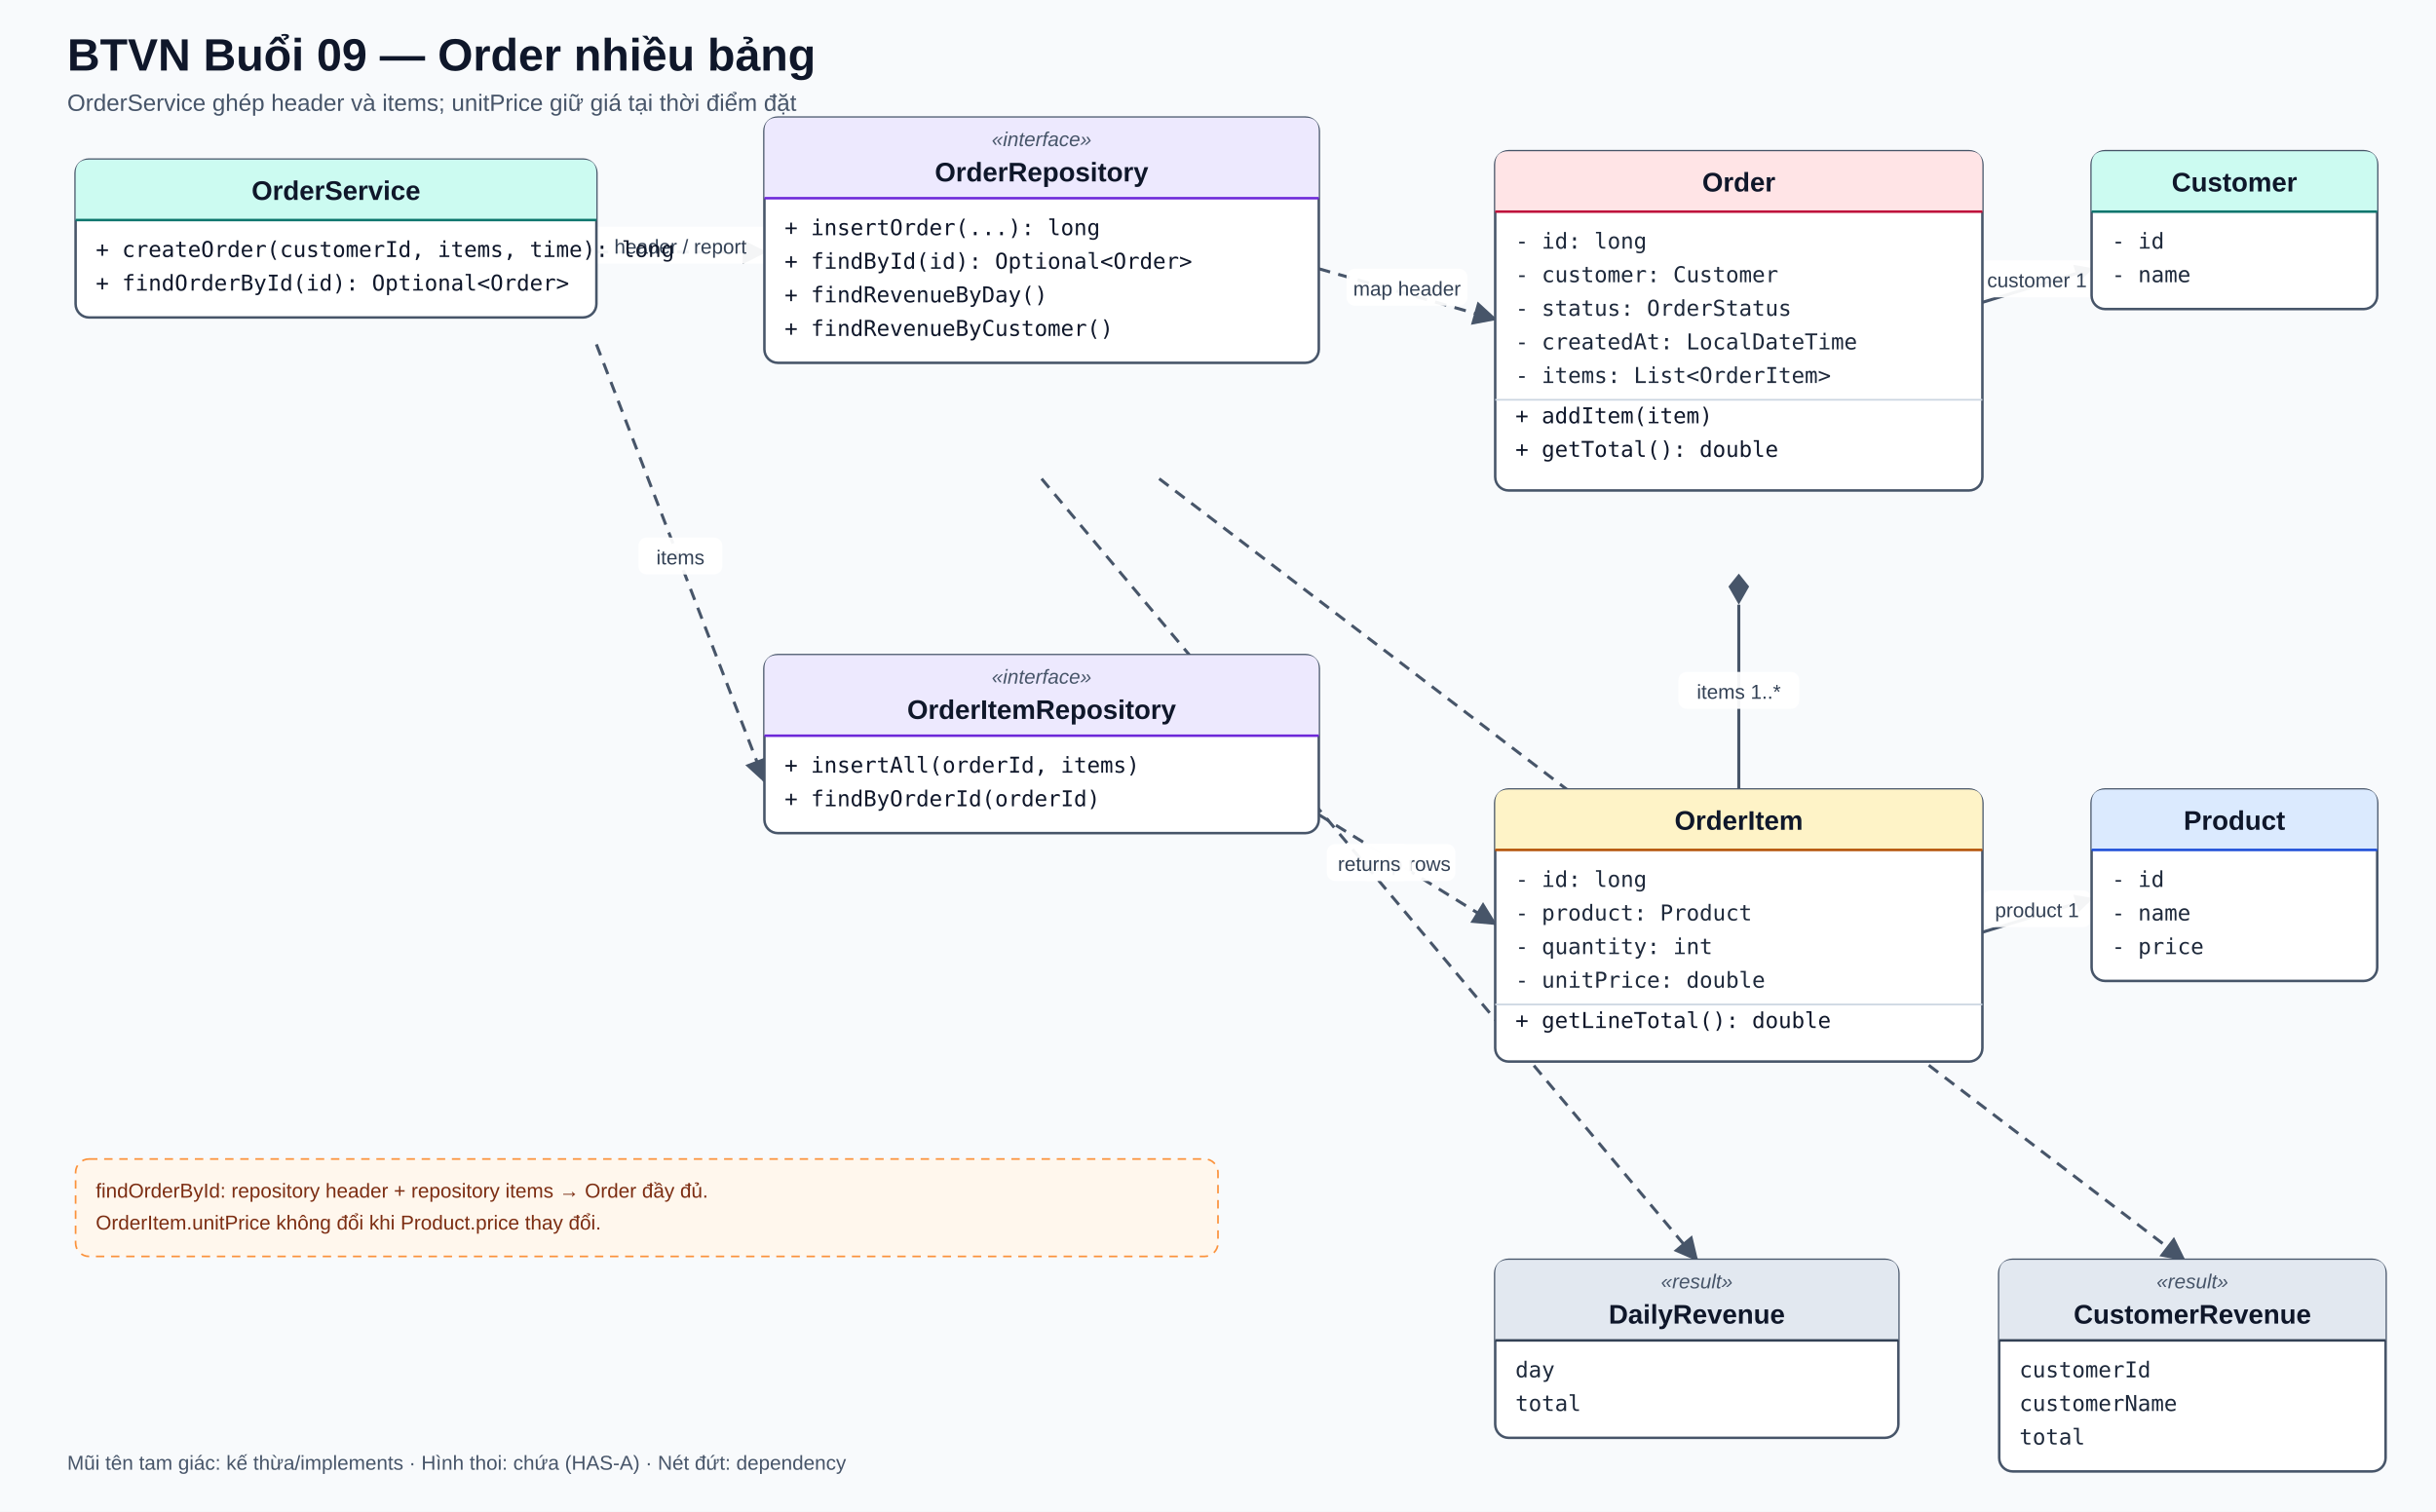
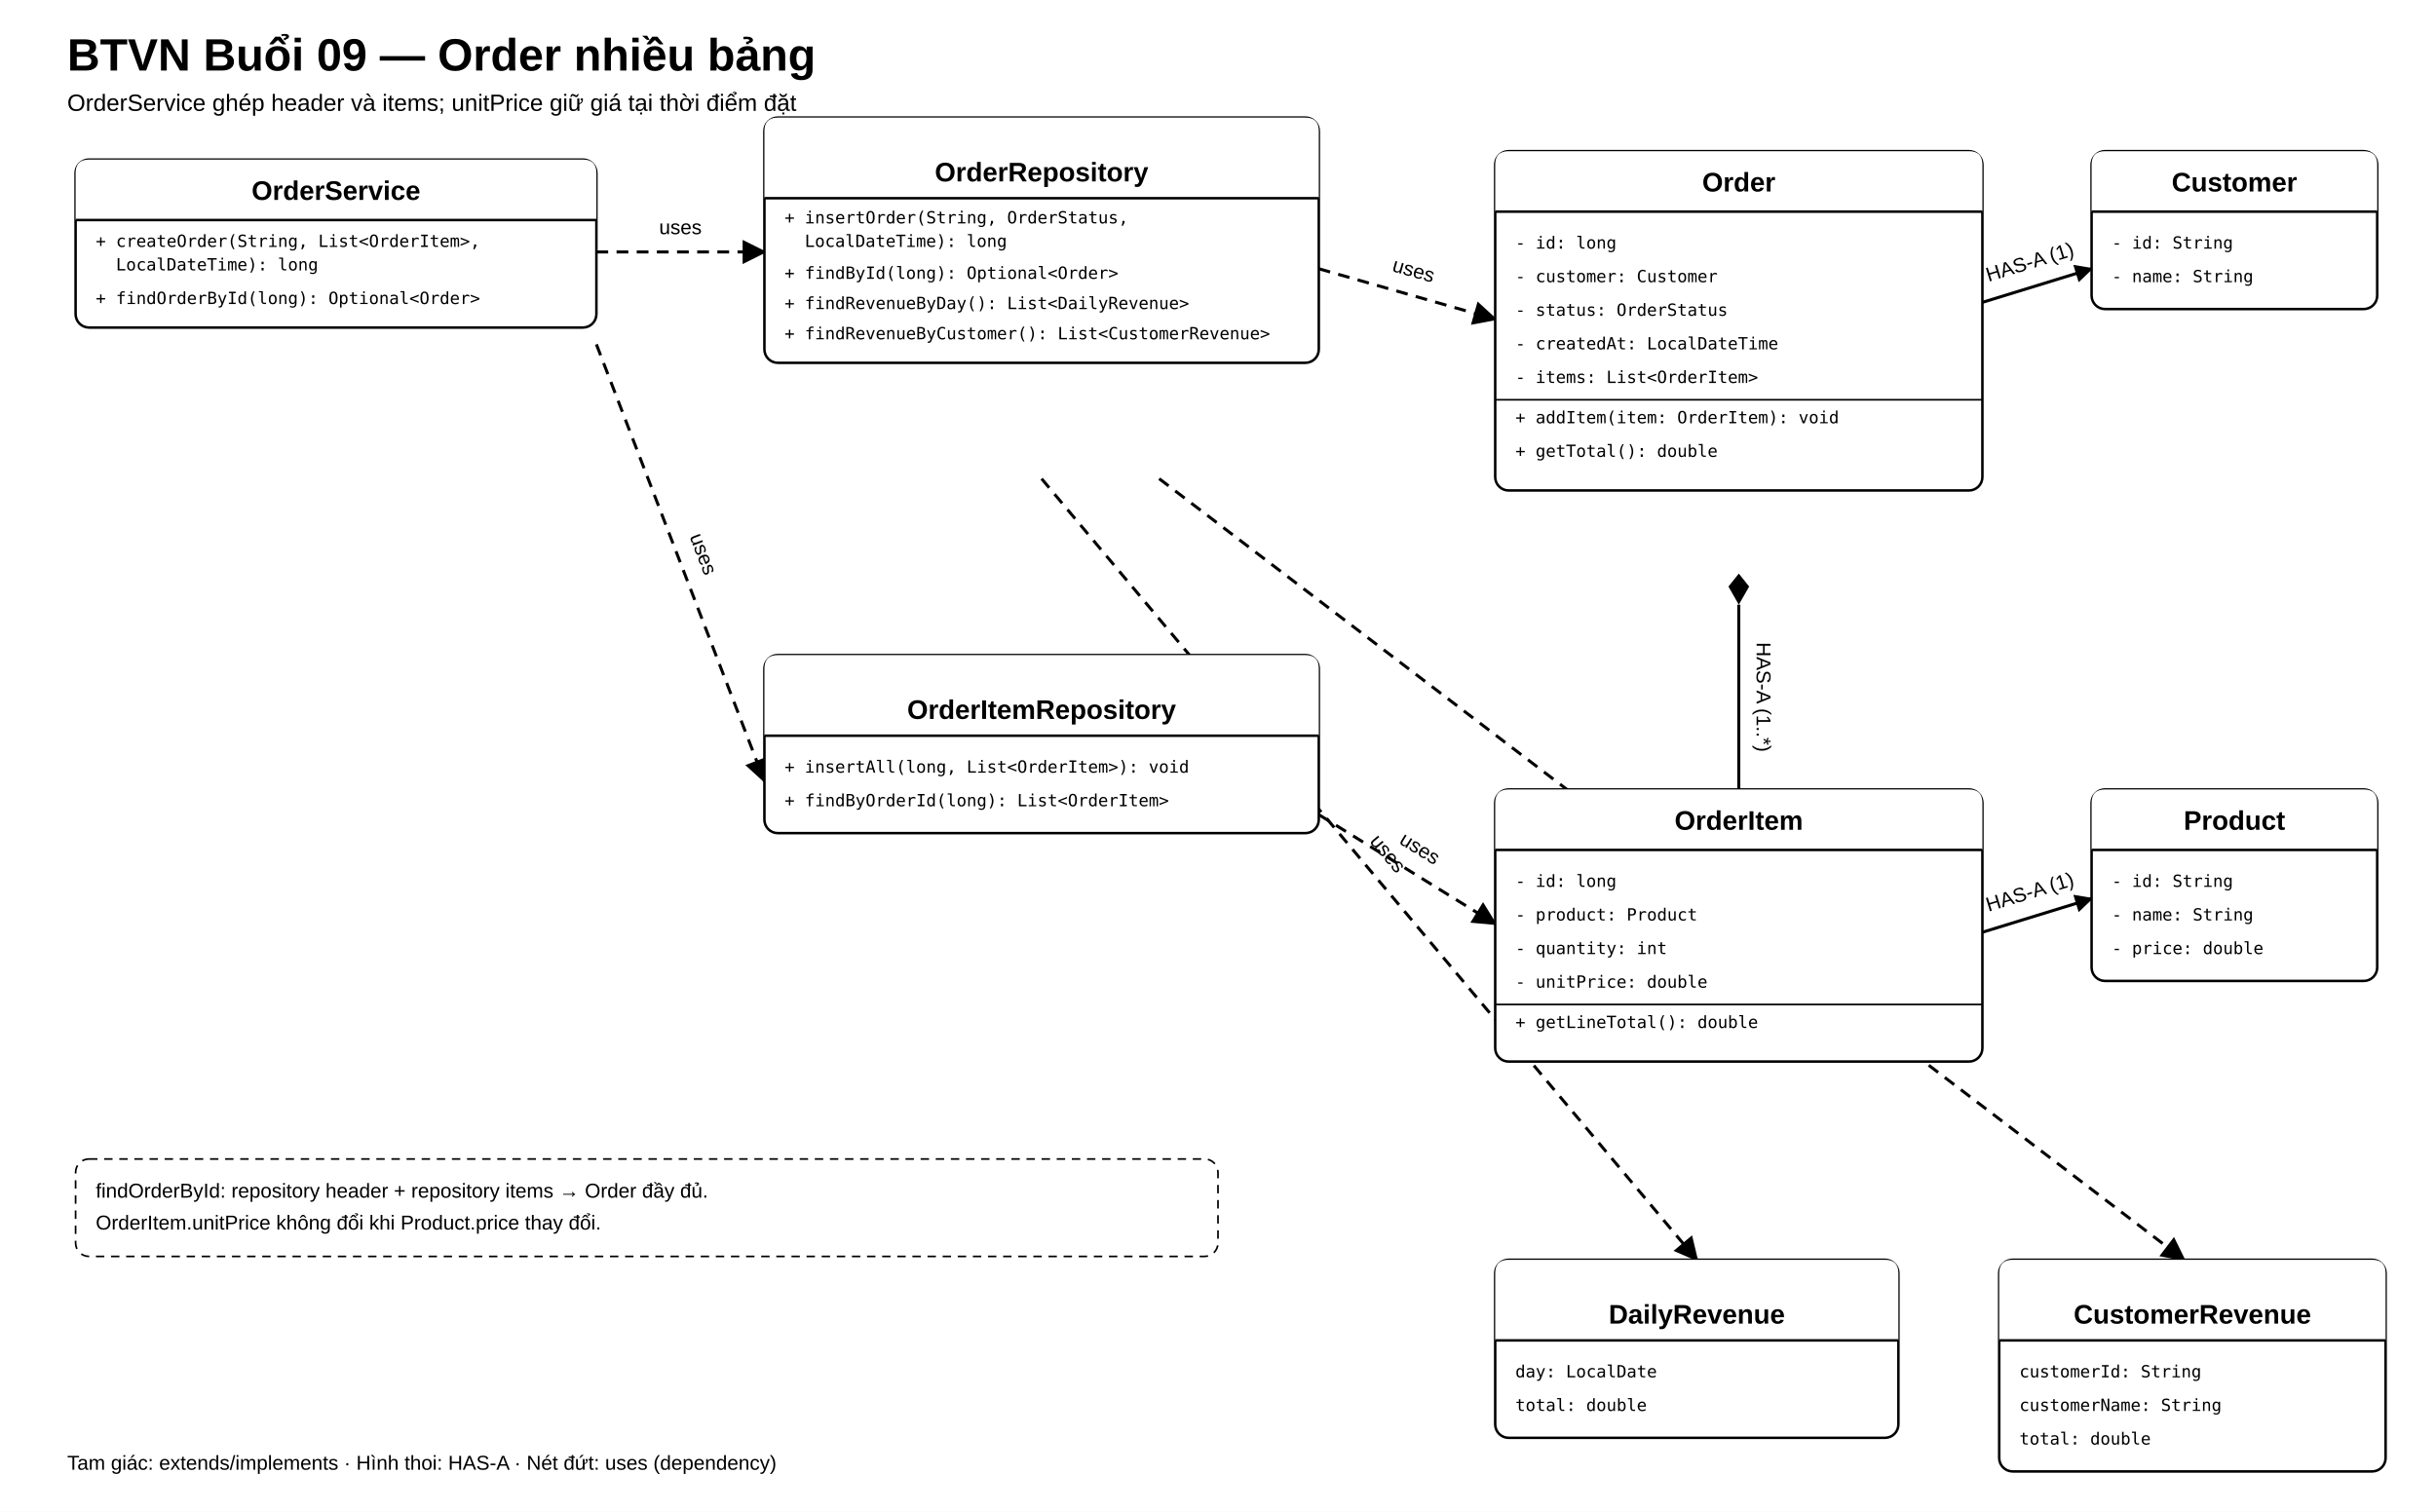
<svg xmlns="http://www.w3.org/2000/svg" width="1450" height="900" viewBox="0 0 1450 900" role="img" aria-labelledby="title desc">
  <defs>
    <marker id="arrow" viewBox="0 0 10 10" refX="9" refY="5" markerWidth="8" markerHeight="8" orient="auto">
-       <path d="M 0 0 L 10 5 L 0 10 z" fill="#475569" />
+       <path d="M 0 0 L 10 5 L 0 10 z" fill="#000000" />
    </marker>
    <marker id="arrowSmall" viewBox="0 0 10 10" refX="9" refY="5" markerWidth="6" markerHeight="6" orient="auto">
-       <path d="M 0 0 L 10 5 L 0 10 z" fill="#475569" />
+       <path d="M 0 0 L 10 5 L 0 10 z" fill="#000000" />
    </marker>
    <marker id="triangle" viewBox="0 0 12 12" refX="11" refY="6" markerWidth="11" markerHeight="11" orient="auto">
-       <path d="M 1 1 L 11 6 L 1 11 z" fill="#FFFFFF" stroke="#475569" stroke-width="1.3" />
+       <path d="M 1 1 L 11 6 L 1 11 z" fill="#FFFFFF" stroke="#000000" stroke-width="1.3" />
    </marker>
    <marker id="diamond" viewBox="0 0 14 10" refX="13" refY="5" markerWidth="12" markerHeight="10" orient="auto">
-       <path d="M 1 5 L 6 1 L 13 5 L 6 9 z" fill="#475569" />
+       <path d="M 1 5 L 6 1 L 13 5 L 6 9 z" fill="#000000" />
    </marker>
  </defs>
  <style>
-     .title { font: 700 27px Arial, sans-serif; fill: #0F172A; }
-     .subtitle { font: 14px Arial, sans-serif; fill: #475569; }
-     .class-title { font: 700 16px Arial, sans-serif; fill: #0F172A; }
-     .stereotype { font: italic 12px Arial, sans-serif; fill: #475569; }
-     .member { font: 13px Consolas, monospace; fill: #1E293B; }
-     .method { fill: #0F172A; }
-     .edge-label { font: 12px Arial, sans-serif; fill: #334155; }
-     .note { font: 12px Arial, sans-serif; fill: #7C2D12; }
-     .legend { font: 12px Arial, sans-serif; fill: #475569; }
+     .title { font: 700 27px Arial, sans-serif; fill: #000000; }
+     .subtitle { font: 14px Arial, sans-serif; fill: #000000; }
+     .class-title { font: 700 16px Arial, sans-serif; fill: #000000; }
+     .member { font: 10px Consolas, monospace; fill: #000000; }
+     .method { fill: #000000; }
+     .edge-label { font: 12px Arial, sans-serif; fill: #000000; }
+     .note { font: 12px Arial, sans-serif; fill: #000000; }
+     .legend { font: 12px Arial, sans-serif; fill: #000000; }
  </style>
-   <rect width="100%" height="100%" fill="#F8FAFC" />
+   <rect width="100%" height="100%" fill="#FFFFFF" />
  <text x="40" y="42" class="title">BTVN Buổi 09 — Order nhiều bảng</text>
  <text x="40" y="66" class="subtitle">OrderService ghép header và items; unitPrice giữ giá tại thời điểm đặt</text>
-   <path d="M 355 150 L 455 150" fill="none" stroke="#475569" stroke-width="1.8" stroke-dasharray="7 5" marker-end="url(#arrow)" />
-   <rect x="351" y="135" width="108" height="22" rx="5" fill="#FFFFFF" opacity="0.94" />
-   <text x="405" y="151" text-anchor="middle" class="edge-label">header / report</text>
-   <path d="M 355 205 L 455 465" fill="none" stroke="#475569" stroke-width="1.8" stroke-dasharray="7 5" marker-end="url(#arrow)" />
-   <rect x="380" y="320" width="50" height="22" rx="5" fill="#FFFFFF" opacity="0.94" />
-   <text x="405" y="336" text-anchor="middle" class="edge-label">items</text>
-   <path d="M 785 160 L 890 190" fill="none" stroke="#475569" stroke-width="1.8" stroke-dasharray="7 5" marker-end="url(#arrow)" />
-   <rect x="801.5" y="160" width="72" height="22" rx="5" fill="#FFFFFF" opacity="0.94" />
-   <text x="837.5" y="176" text-anchor="middle" class="edge-label">map header</text>
-   <path d="M 785 485 L 890 550" fill="none" stroke="#475569" stroke-width="1.8" stroke-dasharray="7 5" marker-end="url(#arrow)" />
-   <rect x="808.7" y="502.5" width="57.6" height="22" rx="5" fill="#FFFFFF" opacity="0.94" />
-   <text x="837.5" y="518.5" text-anchor="middle" class="edge-label">map rows</text>
-   <path d="M 1180 180 L 1245 160" fill="none" stroke="#475569" stroke-width="1.8" marker-end="url(#arrowSmall)" />
-   <rect x="1176.5" y="155" width="72" height="22" rx="5" fill="#FFFFFF" opacity="0.94" />
-   <text x="1212.5" y="171" text-anchor="middle" class="edge-label">customer 1</text>
-   <path d="M 1035 360 L 1035 470" fill="none" stroke="#475569" stroke-width="1.8" marker-start="url(#diamond)" />
-   <rect x="999" y="400" width="72" height="22" rx="5" fill="#FFFFFF" opacity="0.94" />
-   <text x="1035" y="416" text-anchor="middle" class="edge-label">items 1..*</text>
-   <path d="M 1180 555 L 1245 535" fill="none" stroke="#475569" stroke-width="1.8" marker-end="url(#arrowSmall)" />
-   <rect x="1180.1" y="530" width="64.8" height="22" rx="5" fill="#FFFFFF" opacity="0.94" />
-   <text x="1212.5" y="546" text-anchor="middle" class="edge-label">product 1</text>
-   <path d="M 620 285 L 1010 750" fill="none" stroke="#475569" stroke-width="1.8" stroke-dasharray="7 5" marker-end="url(#arrow)" />
-   <rect x="789.8" y="502.5" width="50.4" height="22" rx="5" fill="#FFFFFF" opacity="0.94" />
-   <text x="815" y="518.5" text-anchor="middle" class="edge-label">returns</text>
-   <path d="M 690 285 L 1300 750" fill="none" stroke="#475569" stroke-width="1.8" stroke-dasharray="7 5" marker-end="url(#arrow)" />
-   <rect x="969.8" y="502.5" width="50.4" height="22" rx="5" fill="#FFFFFF" opacity="0.94" />
-   <text x="995" y="518.5" text-anchor="middle" class="edge-label">returns</text>
+   <path d="M 355 150 L 455 150" fill="none" stroke="#000000" stroke-width="1.8" stroke-dasharray="7 5" marker-end="url(#arrow)" />
+   <text x="405.0" y="136.0" text-anchor="middle" dominant-baseline="middle" transform="rotate(0.0 405.0 136.0)" class="edge-label">uses</text>
+   <path d="M 355 205 L 455 465" fill="none" stroke="#000000" stroke-width="1.8" stroke-dasharray="7 5" marker-end="url(#arrow)" />
+   <text x="418.1" y="330.0" text-anchor="middle" dominant-baseline="middle" transform="rotate(69.0 418.1 330.0)" class="edge-label">uses</text>
+   <path d="M 785 160 L 890 190" fill="none" stroke="#000000" stroke-width="1.8" stroke-dasharray="7 5" marker-end="url(#arrow)" />
+   <text x="841.3" y="161.5" text-anchor="middle" dominant-baseline="middle" transform="rotate(15.9 841.3 161.5)" class="edge-label">uses</text>
+   <path d="M 785 485 L 890 550" fill="none" stroke="#000000" stroke-width="1.8" stroke-dasharray="7 5" marker-end="url(#arrow)" />
+   <text x="844.9" y="505.6" text-anchor="middle" dominant-baseline="middle" transform="rotate(31.8 844.9 505.6)" class="edge-label">uses</text>
+   <path d="M 1180 180 L 1245 160" fill="none" stroke="#000000" stroke-width="1.8" marker-end="url(#arrowSmall)" />
+   <text x="1208.4" y="156.6" text-anchor="middle" dominant-baseline="middle" transform="rotate(-17.1 1208.4 156.6)" class="edge-label">HAS-A (1)</text>
+   <path d="M 1035 360 L 1035 470" fill="none" stroke="#000000" stroke-width="1.8" marker-start="url(#diamond)" />
+   <text x="1049.0" y="415.0" text-anchor="middle" dominant-baseline="middle" transform="rotate(90.0 1049.0 415.0)" class="edge-label">HAS-A (1..*)</text>
+   <path d="M 1180 555 L 1245 535" fill="none" stroke="#000000" stroke-width="1.8" marker-end="url(#arrowSmall)" />
+   <text x="1208.4" y="531.6" text-anchor="middle" dominant-baseline="middle" transform="rotate(-17.1 1208.4 531.6)" class="edge-label">HAS-A (1)</text>
+   <path d="M 620 285 L 1010 750" fill="none" stroke="#000000" stroke-width="1.8" stroke-dasharray="7 5" marker-end="url(#arrow)" />
+   <text x="825.7" y="508.5" text-anchor="middle" dominant-baseline="middle" transform="rotate(50.0 825.7 508.5)" class="edge-label">uses</text>
+   <path d="M 690 285 L 1300 750" fill="none" stroke="#000000" stroke-width="1.8" stroke-dasharray="7 5" marker-end="url(#arrow)" />
+   <text x="1003.5" y="506.4" text-anchor="middle" dominant-baseline="middle" transform="rotate(37.3 1003.5 506.4)" class="edge-label">uses</text>
  <g class="class-box">
-     <rect x="45" y="95" width="310" height="94" rx="8" fill="#FFFFFF" stroke="#475569" stroke-width="1.5" />
-     <path d="M 53 95 H 347 Q 355 95 355 103 V 131 H 45 V 103 Q 45 95 53 95" fill="#CCFBF1" />
-     <line x1="45" y1="131" x2="355" y2="131" stroke="#0F766E" stroke-width="1.5" />
+     <rect x="45" y="95" width="310" height="100" rx="8" fill="#FFFFFF" stroke="#000000" stroke-width="1.5" />
+     <path d="M 53 95 H 347 Q 355 95 355 103 V 131 H 45 V 103 Q 45 95 53 95" fill="#FFFFFF" />
+     <line x1="45" y1="131" x2="355" y2="131" stroke="#000000" stroke-width="1.5" />
    <text x="200" y="119" text-anchor="middle" class="class-title">OrderService</text>
-     <text x="57" y="153" class="member method">+ createOrder(customerId, items, time): long</text>
-     <text x="57" y="173" class="member method">+ findOrderById(id): Optional&lt;Order&gt;</text>
+     <text x="57" y="147" class="member method">
+       <tspan x="57" dy="0">+ createOrder(String, List&lt;OrderItem&gt;,</tspan>
+       <tspan x="69" dy="14">LocalDateTime): long</tspan>
+     </text>
+     <text x="57" y="181" class="member method">+ findOrderById(long): Optional&lt;Order&gt;</text>
  </g>
  <g class="class-box">
-     <rect x="455" y="70" width="330" height="146" rx="8" fill="#FFFFFF" stroke="#475569" stroke-width="1.5" />
-     <path d="M 463 70 H 777 Q 785 70 785 78 V 118 H 455 V 78 Q 455 70 463 70" fill="#EDE9FE" />
-     <line x1="455" y1="118" x2="785" y2="118" stroke="#6D28D9" stroke-width="1.5" />
-     <text x="620" y="87" text-anchor="middle" class="stereotype">«interface»</text>
+     <rect x="455" y="70" width="330" height="146" rx="8" fill="#FFFFFF" stroke="#000000" stroke-width="1.5" />
+     <path d="M 463 70 H 777 Q 785 70 785 78 V 118 H 455 V 78 Q 455 70 463 70" fill="#FFFFFF" />
+     <line x1="455" y1="118" x2="785" y2="118" stroke="#000000" stroke-width="1.5" />
    <text x="620" y="108" text-anchor="middle" class="class-title">OrderRepository</text>
-     <text x="467" y="140" class="member method">+ insertOrder(...): long</text>
-     <text x="467" y="160" class="member method">+ findById(id): Optional&lt;Order&gt;</text>
-     <text x="467" y="180" class="member method">+ findRevenueByDay()</text>
-     <text x="467" y="200" class="member method">+ findRevenueByCustomer()</text>
+     <text x="467" y="133" class="member method">
+       <tspan x="467" dy="0">+ insertOrder(String, OrderStatus,</tspan>
+       <tspan x="479" dy="14">LocalDateTime): long</tspan>
+     </text>
+     <text x="467" y="166" class="member method">+ findById(long): Optional&lt;Order&gt;</text>
+     <text x="467" y="184" class="member method">+ findRevenueByDay(): List&lt;DailyRevenue&gt;</text>
+     <text x="467" y="202" class="member method">+ findRevenueByCustomer(): List&lt;CustomerRevenue&gt;</text>
  </g>
  <g class="class-box">
-     <rect x="455" y="390" width="330" height="106" rx="8" fill="#FFFFFF" stroke="#475569" stroke-width="1.5" />
-     <path d="M 463 390 H 777 Q 785 390 785 398 V 438 H 455 V 398 Q 455 390 463 390" fill="#EDE9FE" />
-     <line x1="455" y1="438" x2="785" y2="438" stroke="#6D28D9" stroke-width="1.5" />
-     <text x="620" y="407" text-anchor="middle" class="stereotype">«interface»</text>
+     <rect x="455" y="390" width="330" height="106" rx="8" fill="#FFFFFF" stroke="#000000" stroke-width="1.5" />
+     <path d="M 463 390 H 777 Q 785 390 785 398 V 438 H 455 V 398 Q 455 390 463 390" fill="#FFFFFF" />
+     <line x1="455" y1="438" x2="785" y2="438" stroke="#000000" stroke-width="1.5" />
    <text x="620" y="428" text-anchor="middle" class="class-title">OrderItemRepository</text>
-     <text x="467" y="460" class="member method">+ insertAll(orderId, items)</text>
-     <text x="467" y="480" class="member method">+ findByOrderId(orderId)</text>
+     <text x="467" y="460" class="member method">+ insertAll(long, List&lt;OrderItem&gt;): void</text>
+     <text x="467" y="480" class="member method">+ findByOrderId(long): List&lt;OrderItem&gt;</text>
  </g>
  <g class="class-box">
-     <rect x="890" y="90" width="290" height="202" rx="8" fill="#FFFFFF" stroke="#475569" stroke-width="1.5" />
-     <path d="M 898 90 H 1172 Q 1180 90 1180 98 V 126 H 890 V 98 Q 890 90 898 90" fill="#FFE4E6" />
-     <line x1="890" y1="126" x2="1180" y2="126" stroke="#BE123C" stroke-width="1.5" />
+     <rect x="890" y="90" width="290" height="202" rx="8" fill="#FFFFFF" stroke="#000000" stroke-width="1.5" />
+     <path d="M 898 90 H 1172 Q 1180 90 1180 98 V 126 H 890 V 98 Q 890 90 898 90" fill="#FFFFFF" />
+     <line x1="890" y1="126" x2="1180" y2="126" stroke="#000000" stroke-width="1.5" />
    <text x="1035" y="114" text-anchor="middle" class="class-title">Order</text>
    <text x="902" y="148" class="member">- id: long</text>
    <text x="902" y="168" class="member">- customer: Customer</text>
    <text x="902" y="188" class="member">- status: OrderStatus</text>
    <text x="902" y="208" class="member">- createdAt: LocalDateTime</text>
    <text x="902" y="228" class="member">- items: List&lt;OrderItem&gt;</text>
-     <line x1="890" y1="238" x2="1180" y2="238" stroke="#CBD5E1" />
-     <text x="902" y="252" class="member method">+ addItem(item)</text>
+     <line x1="890" y1="238" x2="1180" y2="238" stroke="#000000" />
+     <text x="902" y="252" class="member method">+ addItem(item: OrderItem): void</text>
    <text x="902" y="272" class="member method">+ getTotal(): double</text>
  </g>
  <g class="class-box">
-     <rect x="890" y="470" width="290" height="162" rx="8" fill="#FFFFFF" stroke="#475569" stroke-width="1.5" />
-     <path d="M 898 470 H 1172 Q 1180 470 1180 478 V 506 H 890 V 478 Q 890 470 898 470" fill="#FEF3C7" />
-     <line x1="890" y1="506" x2="1180" y2="506" stroke="#B45309" stroke-width="1.5" />
+     <rect x="890" y="470" width="290" height="162" rx="8" fill="#FFFFFF" stroke="#000000" stroke-width="1.5" />
+     <path d="M 898 470 H 1172 Q 1180 470 1180 478 V 506 H 890 V 478 Q 890 470 898 470" fill="#FFFFFF" />
+     <line x1="890" y1="506" x2="1180" y2="506" stroke="#000000" stroke-width="1.5" />
    <text x="1035" y="494" text-anchor="middle" class="class-title">OrderItem</text>
    <text x="902" y="528" class="member">- id: long</text>
    <text x="902" y="548" class="member">- product: Product</text>
    <text x="902" y="568" class="member">- quantity: int</text>
    <text x="902" y="588" class="member">- unitPrice: double</text>
-     <line x1="890" y1="598" x2="1180" y2="598" stroke="#CBD5E1" />
+     <line x1="890" y1="598" x2="1180" y2="598" stroke="#000000" />
    <text x="902" y="612" class="member method">+ getLineTotal(): double</text>
  </g>
  <g class="class-box">
-     <rect x="1245" y="90" width="170" height="94" rx="8" fill="#FFFFFF" stroke="#475569" stroke-width="1.5" />
-     <path d="M 1253 90 H 1407 Q 1415 90 1415 98 V 126 H 1245 V 98 Q 1245 90 1253 90" fill="#CCFBF1" />
-     <line x1="1245" y1="126" x2="1415" y2="126" stroke="#0F766E" stroke-width="1.5" />
+     <rect x="1245" y="90" width="170" height="94" rx="8" fill="#FFFFFF" stroke="#000000" stroke-width="1.5" />
+     <path d="M 1253 90 H 1407 Q 1415 90 1415 98 V 126 H 1245 V 98 Q 1245 90 1253 90" fill="#FFFFFF" />
+     <line x1="1245" y1="126" x2="1415" y2="126" stroke="#000000" stroke-width="1.5" />
    <text x="1330" y="114" text-anchor="middle" class="class-title">Customer</text>
-     <text x="1257" y="148" class="member">- id</text>
-     <text x="1257" y="168" class="member">- name</text>
+     <text x="1257" y="148" class="member">- id: String</text>
+     <text x="1257" y="168" class="member">- name: String</text>
  </g>
  <g class="class-box">
-     <rect x="1245" y="470" width="170" height="114" rx="8" fill="#FFFFFF" stroke="#475569" stroke-width="1.5" />
-     <path d="M 1253 470 H 1407 Q 1415 470 1415 478 V 506 H 1245 V 478 Q 1245 470 1253 470" fill="#DBEAFE" />
-     <line x1="1245" y1="506" x2="1415" y2="506" stroke="#1D4ED8" stroke-width="1.5" />
+     <rect x="1245" y="470" width="170" height="114" rx="8" fill="#FFFFFF" stroke="#000000" stroke-width="1.5" />
+     <path d="M 1253 470 H 1407 Q 1415 470 1415 478 V 506 H 1245 V 478 Q 1245 470 1253 470" fill="#FFFFFF" />
+     <line x1="1245" y1="506" x2="1415" y2="506" stroke="#000000" stroke-width="1.5" />
    <text x="1330" y="494" text-anchor="middle" class="class-title">Product</text>
-     <text x="1257" y="528" class="member">- id</text>
-     <text x="1257" y="548" class="member">- name</text>
-     <text x="1257" y="568" class="member">- price</text>
+     <text x="1257" y="528" class="member">- id: String</text>
+     <text x="1257" y="548" class="member">- name: String</text>
+     <text x="1257" y="568" class="member">- price: double</text>
  </g>
  <g class="class-box">
-     <rect x="890" y="750" width="240" height="106" rx="8" fill="#FFFFFF" stroke="#475569" stroke-width="1.5" />
-     <path d="M 898 750 H 1122 Q 1130 750 1130 758 V 798 H 890 V 758 Q 890 750 898 750" fill="#E2E8F0" />
-     <line x1="890" y1="798" x2="1130" y2="798" stroke="#334155" stroke-width="1.5" />
-     <text x="1010" y="767" text-anchor="middle" class="stereotype">«result»</text>
+     <rect x="890" y="750" width="240" height="106" rx="8" fill="#FFFFFF" stroke="#000000" stroke-width="1.5" />
+     <path d="M 898 750 H 1122 Q 1130 750 1130 758 V 798 H 890 V 758 Q 890 750 898 750" fill="#FFFFFF" />
+     <line x1="890" y1="798" x2="1130" y2="798" stroke="#000000" stroke-width="1.5" />
    <text x="1010" y="788" text-anchor="middle" class="class-title">DailyRevenue</text>
-     <text x="902" y="820" class="member">day</text>
-     <text x="902" y="840" class="member">total</text>
+     <text x="902" y="820" class="member">day: LocalDate</text>
+     <text x="902" y="840" class="member">total: double</text>
  </g>
  <g class="class-box">
-     <rect x="1190" y="750" width="230" height="126" rx="8" fill="#FFFFFF" stroke="#475569" stroke-width="1.5" />
-     <path d="M 1198 750 H 1412 Q 1420 750 1420 758 V 798 H 1190 V 758 Q 1190 750 1198 750" fill="#E2E8F0" />
-     <line x1="1190" y1="798" x2="1420" y2="798" stroke="#334155" stroke-width="1.5" />
-     <text x="1305" y="767" text-anchor="middle" class="stereotype">«result»</text>
+     <rect x="1190" y="750" width="230" height="126" rx="8" fill="#FFFFFF" stroke="#000000" stroke-width="1.5" />
+     <path d="M 1198 750 H 1412 Q 1420 750 1420 758 V 798 H 1190 V 758 Q 1190 750 1198 750" fill="#FFFFFF" />
+     <line x1="1190" y1="798" x2="1420" y2="798" stroke="#000000" stroke-width="1.5" />
    <text x="1305" y="788" text-anchor="middle" class="class-title">CustomerRevenue</text>
-     <text x="1202" y="820" class="member">customerId</text>
-     <text x="1202" y="840" class="member">customerName</text>
-     <text x="1202" y="860" class="member">total</text>
+     <text x="1202" y="820" class="member">customerId: String</text>
+     <text x="1202" y="840" class="member">customerName: String</text>
+     <text x="1202" y="860" class="member">total: double</text>
  </g>
  <g>
-     <rect x="45" y="690" width="680" height="58" rx="8" fill="#FFF7ED" stroke="#FB923C" stroke-dasharray="5 4" />
+     <rect x="45" y="690" width="680" height="58" rx="8" fill="#FFFFFF" stroke="#000000" stroke-dasharray="5 4" />
    <text x="57" y="713" class="note">findOrderById: repository header + repository items → Order đầy đủ.</text>
    <text x="57" y="732" class="note">OrderItem.unitPrice không đổi khi Product.price thay đổi.</text>
  </g>
  <g transform="translate(40 875)">
-     <text class="legend">Mũi tên tam giác: kế thừa/implements · Hình thoi: chứa (HAS-A) · Nét đứt: dependency</text>
+     <text class="legend">Tam giác: extends/implements · Hình thoi: HAS-A · Nét đứt: uses (dependency)</text>
  </g>
</svg>
